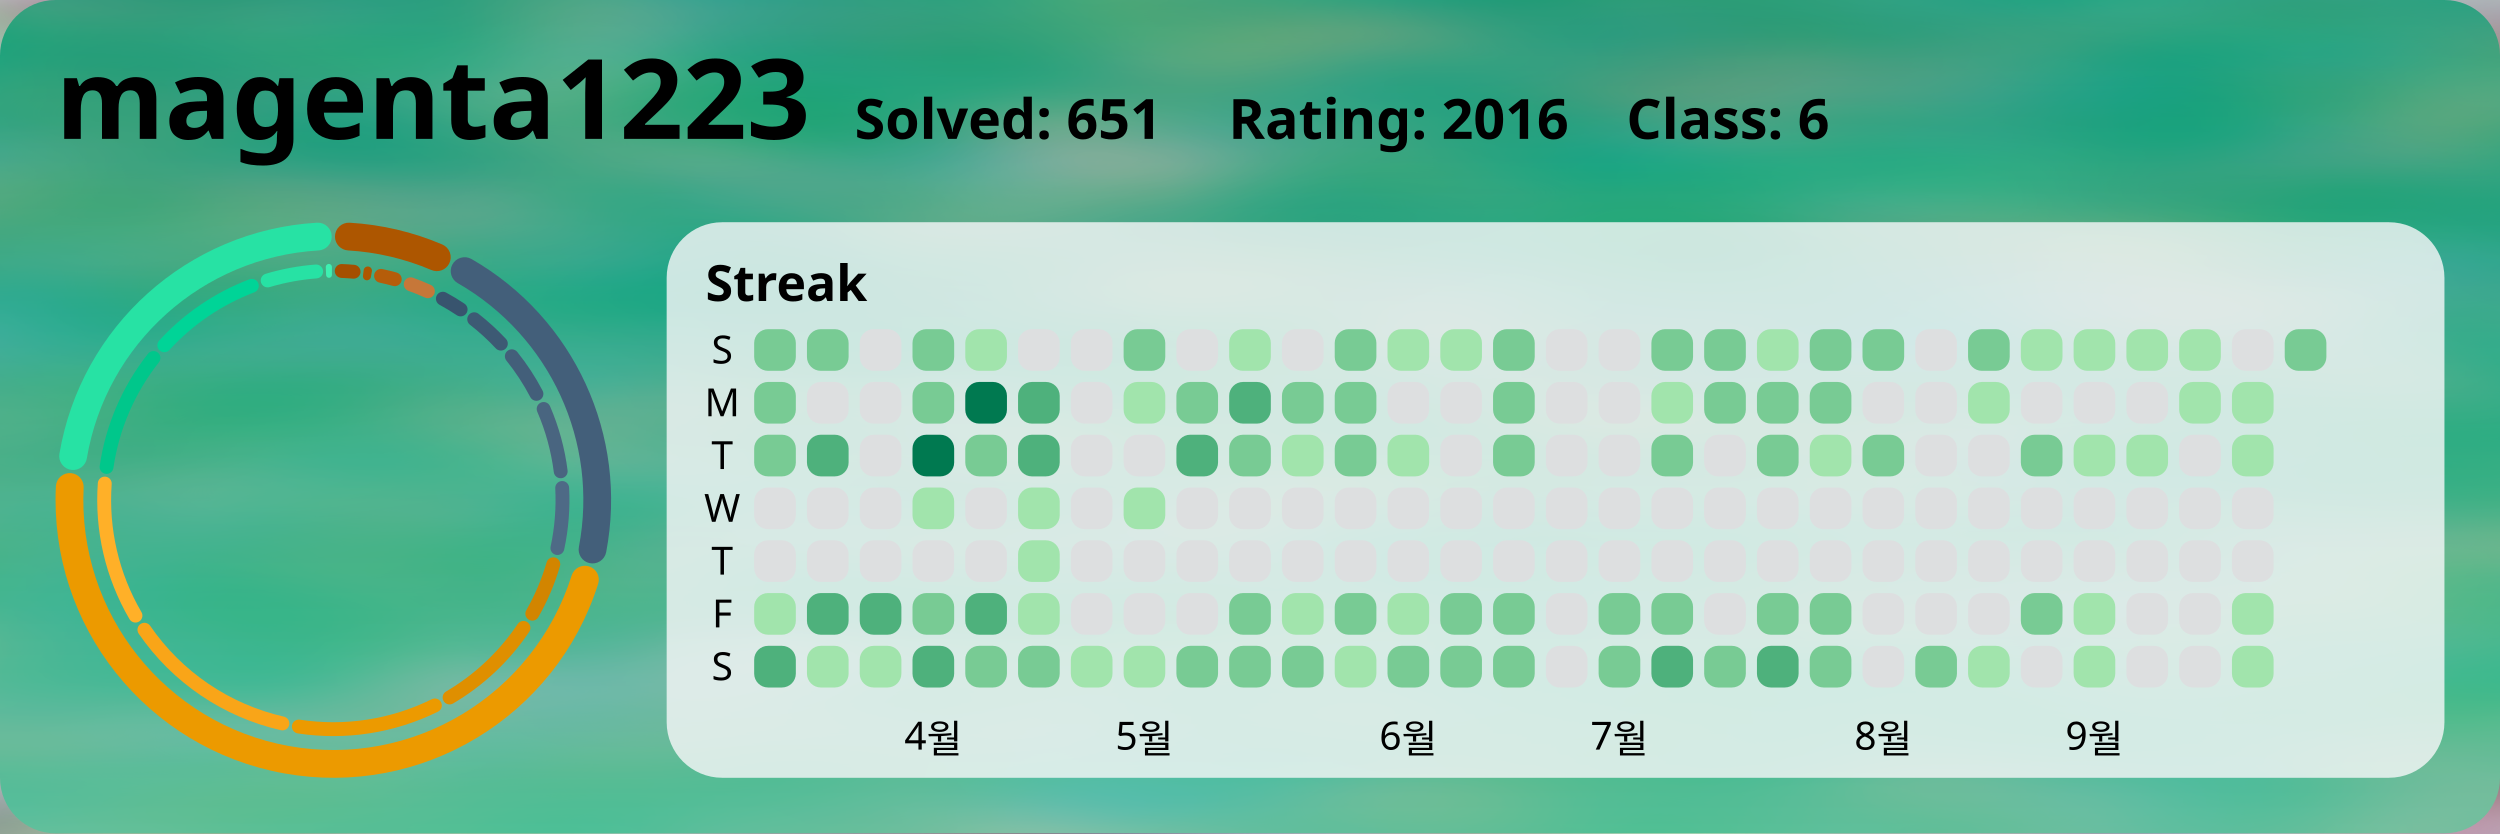
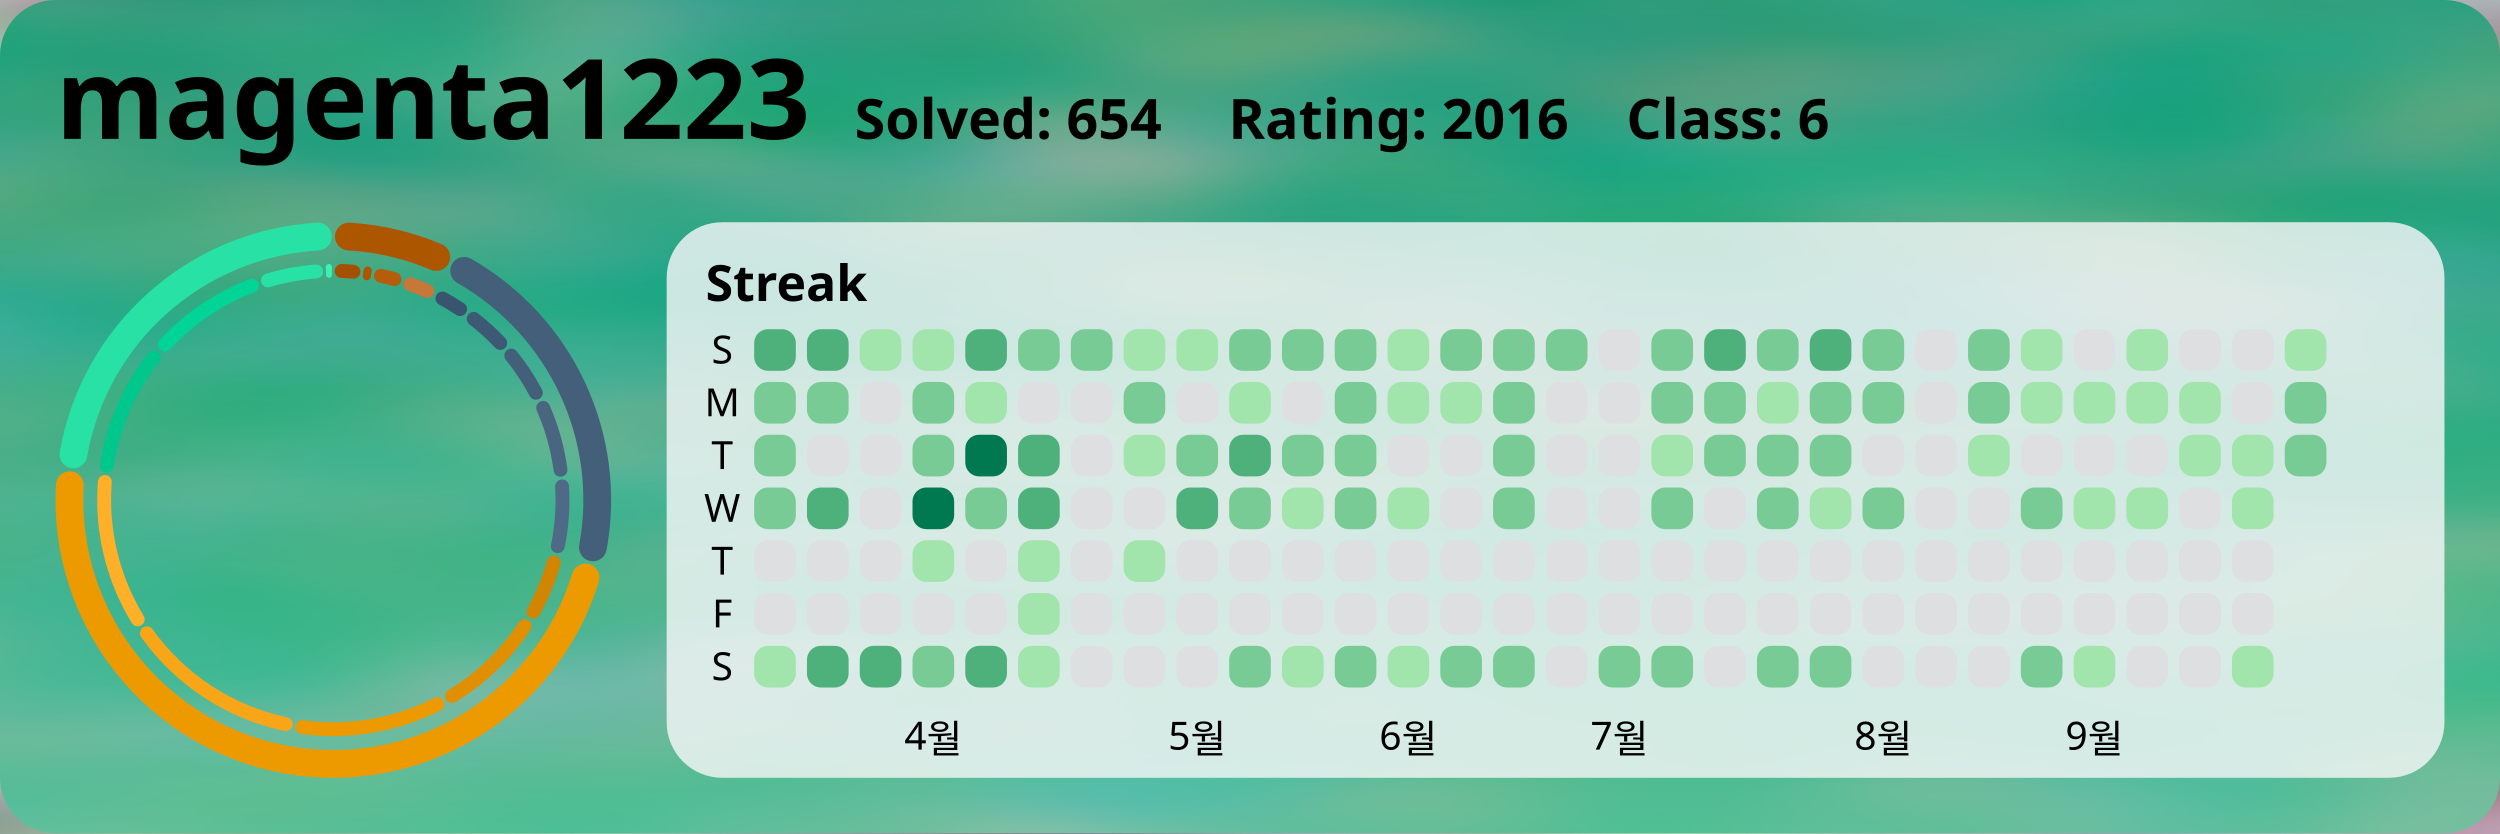
<svg xmlns="http://www.w3.org/2000/svg" id="svg" width="2700" height="900">
  <defs>
    <linearGradient id="ffflux-gradient" gradientTransform="rotate(360, 0.5, 0.5)" x1="50%" y1="0%" x2="50%" y2="100%">
      <stop id="stop1" stop-color="#00C78B" stop-opacity="1" offset="0%" />
      <stop id="stop2" stop-color="#51FDBD" stop-opacity="1" offset="100%" />
    </linearGradient>
    <filter id="ffflux-filter" x="-20%" y="-20%" width="140%" height="140%" filterUnits="objectBoundingBox" primitiveUnits="userSpaceOnUse" color-interpolation-filters="sRGB">
      <feTurbulence type="fractalNoise" baseFrequency="0.002 0.007" numOctaves="2" seed="2" stitchTiles="stitch" x="0%" y="0%" width="100%" height="100%" result="turbulence" />
      <feGaussianBlur stdDeviation="0 0" x="0%" y="0%" width="100%" height="100%" in="turbulence" edgeMode="duplicate" result="blur" />
      <feBlend mode="screen" x="0%" y="0%" width="100%" height="100%" in="SourceGraphic" in2="blur" result="blend" />
      <feComponentTransfer>
        <feFuncR type="linear" slope="0.75" />
        <feFuncG type="linear" slope="0.75" />
        <feFuncB type="linear" slope="0.75" />
      </feComponentTransfer>
    </filter>
  </defs>
  <rect width="2700" height="900" fill="url(#ffflux-gradient)" filter="url(#ffflux-filter)" rx="60" ry="60" />
  <text x="60" y="150" style="font-size: 120px; color: black; font-family: &quot;Noto Sans&quot;, sans-serif; font-weight: bold;">magenta1223</text>
-   <text x="922.984" y="150" style="font-size: 60px; color: black; font-family: &quot;Noto Sans&quot;, sans-serif; font-weight: bold;">Solved: 651</text>
+   <text x="922.984" y="150" style="font-size: 60px; color: black; font-family: &quot;Noto Sans&quot;, sans-serif; font-weight: bold;">Solved: 654</text>
  <text x="1326.672" y="150" style="font-size: 60px; color: black; font-family: &quot;Noto Sans&quot;, sans-serif; font-weight: bold;">Rating: 2016</text>
  <text x="1756.453" y="150" style="font-size: 60px; color: black; font-family: &quot;Noto Sans&quot;, sans-serif; font-weight: bold;">Class: 6</text>
  <g transform="translate(360,540)">
    <path d="M0,-255L0,-240Z" fill="#9D4900" />
-     <path d="M1.528,-247.335A7.5,7.5,0,0,1,9.302,-254.83A255,255,0,0,1,22.564,-254A7.5,7.5,0,0,1,29.342,-245.593L29.342,-245.593A7.5,7.5,0,0,1,21.237,-239.059A240,240,0,0,0,8.754,-239.84A7.5,7.5,0,0,1,1.528,-247.335Z" fill="#A54F00" />
-     <path d="M32.76,-248.283A4.497,4.497,0,1,1,41.652,-246.947L40.592,-240.887A4.349,4.349,0,0,1,31.992,-242.179Z" fill="#AD5600" />
-     <path d="M44.129,-243.372A7.5,7.5,0,0,1,53.078,-249.415A255,255,0,0,1,68.366,-245.665A7.5,7.5,0,0,1,73.502,-236.166L73.502,-236.166A7.5,7.5,0,0,1,64.344,-231.214A240,240,0,0,0,49.956,-234.743A7.5,7.5,0,0,1,44.129,-243.372Z" fill="#B55D0A" />
-     <path d="M76.414,-235.24A7.5,7.5,0,0,1,86.094,-240.027A255,255,0,0,1,105.228,-232.276A7.5,7.5,0,0,1,108.848,-222.102L108.848,-222.102A7.5,7.5,0,0,1,99.038,-218.612A240,240,0,0,0,81.029,-225.908A7.5,7.5,0,0,1,76.414,-235.24Z" fill="#C67739" />
-     <path d="M111.583,-220.74A7.5,7.5,0,0,1,121.882,-223.986A255,255,0,0,1,141.649,-212.039A7.5,7.5,0,0,1,143.563,-201.412L143.563,-201.412A7.5,7.5,0,0,1,133.317,-199.566A240,240,0,0,0,114.713,-210.81A7.5,7.5,0,0,1,111.583,-220.74Z" fill="#38546E" />
-     <path d="M146.041,-199.623A7.5,7.5,0,0,1,156.731,-201.148A255,255,0,0,1,186.421,-173.99A7.5,7.5,0,0,1,185.852,-163.206L185.852,-163.206A7.5,7.5,0,0,1,175.455,-163.755A240,240,0,0,0,147.511,-189.316A7.5,7.5,0,0,1,146.041,-199.623Z" fill="#3D5A74" />
-     <path d="M187.854,-160.898A7.5,7.5,0,0,1,198.609,-159.936A255,255,0,0,1,226.006,-118.094A7.5,7.5,0,0,1,222.588,-107.851L222.588,-107.851A7.5,7.5,0,0,1,212.712,-111.147A240,240,0,0,0,186.926,-150.528A7.5,7.5,0,0,1,187.854,-160.898Z" fill="#435F7A" />
-     <path d="M223.903,-105.093A7.5,7.5,0,0,1,234.015,-101.302A255,255,0,0,1,252.995,-31.916A7.5,7.5,0,0,1,246.22,-23.507L246.22,-23.507A7.5,7.5,0,0,1,238.113,-30.038A240,240,0,0,0,220.249,-95.344A7.5,7.5,0,0,1,223.903,-105.093Z" fill="#496580" />
-     <path d="M246.492,-20.463A7.5,7.5,0,0,1,254.648,-13.386A255,255,0,0,1,249.329,53.477A7.5,7.5,0,0,1,240.157,59.175L240.157,59.175A7.5,7.5,0,0,1,234.663,50.331A240,240,0,0,0,239.669,-12.599A7.5,7.5,0,0,1,246.492,-20.463Z" fill="#4E6A86" />
-     <path d="M239.408,62.138A7.5,7.5,0,0,1,244.767,71.512A255,255,0,0,1,221.397,126.525A7.5,7.5,0,0,1,210.929,129.175L210.929,129.175A7.5,7.5,0,0,1,208.373,119.082A240,240,0,0,0,230.369,67.305A7.5,7.5,0,0,1,239.408,62.138Z" fill="#D28500" />
-     <path d="M209.317,131.771A7.5,7.5,0,0,1,211.583,142.329A255,255,0,0,1,129.355,219.755A7.5,7.5,0,0,1,118.953,216.858L118.953,216.858A7.5,7.5,0,0,1,121.746,206.828A240,240,0,0,0,199.137,133.956A7.5,7.5,0,0,1,209.317,131.771Z" fill="#DF8F00" />
-     <path d="M116.264,218.311A7.5,7.5,0,0,1,112.99,228.601A255,255,0,0,1,-38.395,252.093A7.5,7.5,0,0,1,-44.634,243.279L-44.634,243.279A7.5,7.5,0,0,1,-36.137,237.264A240,240,0,0,0,106.343,215.154A7.5,7.5,0,0,1,116.264,218.311Z" fill="#EC9A00" />
-     <path d="M-47.637,242.709A7.5,7.5,0,0,1,-56.672,248.623A255,255,0,0,1,-210.204,144.358A7.5,7.5,0,0,1,-208.039,133.779L-208.039,133.779A7.5,7.5,0,0,1,-197.839,135.866A240,240,0,0,0,-53.338,233.998A7.5,7.5,0,0,1,-47.637,242.709Z" fill="#F9A518" />
-     <path d="M-209.676,131.198A7.5,7.5,0,0,1,-220.169,128.649A255,255,0,0,1,-254.344,-18.284A7.5,7.5,0,0,1,-246.053,-25.202L-246.053,-25.202A7.5,7.5,0,0,1,-239.382,-17.208A240,240,0,0,0,-207.218,121.081A7.5,7.5,0,0,1,-209.676,131.198Z" fill="#FFB028" />
-     <path d="M-245.723,-28.24A7.5,7.5,0,0,1,-252.334,-36.778A255,255,0,0,1,-200.139,-158.017A7.5,7.5,0,0,1,-189.393,-159.083L-189.393,-159.083A7.5,7.5,0,0,1,-188.366,-148.722A240,240,0,0,0,-237.491,-34.615A7.5,7.5,0,0,1,-245.723,-28.24Z" fill="#00C78B" />
-     <path d="M-187.413,-161.41A7.5,7.5,0,0,1,-188.086,-172.188A255,255,0,0,1,-90.697,-238.326A7.5,7.5,0,0,1,-80.927,-233.726L-80.927,-233.726A7.5,7.5,0,0,1,-85.361,-224.307A240,240,0,0,0,-177.022,-162.059A7.5,7.5,0,0,1,-187.413,-161.41Z" fill="#00D497" />
-     <path d="M-78.033,-234.708A7.5,7.5,0,0,1,-73.08,-244.304A255,255,0,0,1,-19.1,-254.284A7.5,7.5,0,0,1,-11.044,-247.093L-11.044,-247.093A7.5,7.5,0,0,1,-17.977,-239.326A240,240,0,0,0,-68.781,-229.933A7.5,7.5,0,0,1,-78.033,-234.708Z" fill="#27E2A4" />
-     <path d="M-8.156,-251.511A3.315,3.315,0,1,1,-1.528,-251.638L-1.528,-243.106A3.151,3.151,0,0,1,-7.828,-242.985Z" fill="#3EF0B1" />
+     <path d="M1.528,-247.335A7.5,7.5,0,0,1,9.302,-254.83A255,255,0,0,1,22.419,-254.013A7.5,7.5,0,0,1,29.201,-245.61L29.201,-245.61A7.5,7.5,0,0,1,21.1,-239.071A240,240,0,0,0,8.754,-239.84A7.5,7.5,0,0,1,1.528,-247.335Z" fill="#A54F00" />
+     <path d="M32.621,-248.329A4.47,4.47,0,1,1,41.461,-247.007L40.397,-240.893A4.322,4.322,0,0,1,31.85,-242.171Z" fill="#AD5600" />
+     <path d="M43.936,-243.406A7.5,7.5,0,0,1,52.88,-249.457A255,255,0,0,1,68.02,-245.761A7.5,7.5,0,0,1,73.169,-236.27L73.169,-236.27A7.5,7.5,0,0,1,64.018,-231.304A240,240,0,0,0,49.77,-234.783A7.5,7.5,0,0,1,43.936,-243.406Z" fill="#B55D0A" />
+     <path d="M76.083,-235.348A7.5,7.5,0,0,1,85.756,-240.148A255,255,0,0,1,104.738,-232.497A7.5,7.5,0,0,1,108.378,-222.331L108.378,-222.331A7.5,7.5,0,0,1,98.577,-218.821A240,240,0,0,0,80.711,-226.021A7.5,7.5,0,0,1,76.083,-235.348Z" fill="#C67739" />
+     <path d="M111.117,-220.975A7.5,7.5,0,0,1,121.409,-224.243A255,255,0,0,1,141.042,-212.443A7.5,7.5,0,0,1,142.986,-201.822L142.986,-201.822A7.5,7.5,0,0,1,132.745,-199.947A240,240,0,0,0,114.267,-211.052A7.5,7.5,0,0,1,111.117,-220.975Z" fill="#38546E" />
+     <path d="M145.469,-200.04A7.5,7.5,0,0,1,156.155,-201.595A255,255,0,0,1,185.738,-174.718A7.5,7.5,0,0,1,185.211,-163.933L185.211,-163.933A7.5,7.5,0,0,1,174.812,-164.441A240,240,0,0,0,146.969,-189.737A7.5,7.5,0,0,1,145.469,-200.04Z" fill="#3D5A74" />
+     <path d="M187.222,-161.632A7.5,7.5,0,0,1,197.981,-160.712A255,255,0,0,1,225.395,-119.256A7.5,7.5,0,0,1,222.03,-108.995L222.03,-108.995A7.5,7.5,0,0,1,212.137,-112.241A240,240,0,0,0,186.335,-151.259A7.5,7.5,0,0,1,187.222,-161.632Z" fill="#435F7A" />
+     <path d="M223.359,-106.244A7.5,7.5,0,0,1,233.49,-102.506A255,255,0,0,1,252.773,-33.629A7.5,7.5,0,0,1,246.056,-25.175L246.056,-25.175A7.5,7.5,0,0,1,237.904,-31.651A240,240,0,0,0,219.755,-96.476A7.5,7.5,0,0,1,223.359,-106.244Z" fill="#496580" />
+     <path d="M246.348,-22.133A7.5,7.5,0,0,1,254.552,-15.112A255,255,0,0,1,249.766,51.402A7.5,7.5,0,0,1,240.641,57.176L240.641,57.176A7.5,7.5,0,0,1,235.074,48.378A240,240,0,0,0,239.578,-14.223A7.5,7.5,0,0,1,246.348,-22.133Z" fill="#4E6A86" />
+     <path d="M239.916,60.145A7.5,7.5,0,0,1,245.354,69.474A255,255,0,0,1,222.617,124.366A7.5,7.5,0,0,1,212.175,127.118L212.175,127.118A7.5,7.5,0,0,1,209.522,117.05A240,240,0,0,0,230.921,65.387A7.5,7.5,0,0,1,239.916,60.145Z" fill="#D28500" />
+     <path d="M210.588,129.729A7.5,7.5,0,0,1,212.957,140.264A255,255,0,0,1,132.005,218.174A7.5,7.5,0,0,1,121.568,215.403L121.568,215.403A7.5,7.5,0,0,1,124.24,205.34A240,240,0,0,0,200.431,132.014A7.5,7.5,0,0,1,210.588,129.729Z" fill="#DF8F00" />
+     <path d="M118.897,216.888A7.5,7.5,0,0,1,115.748,227.217A255,255,0,0,1,-34.553,252.648A7.5,7.5,0,0,1,-40.925,243.931L-40.925,243.931A7.5,7.5,0,0,1,-32.52,237.787A240,240,0,0,0,108.939,213.851A7.5,7.5,0,0,1,118.897,216.888Z" fill="#EC9A00" />
+     <path d="M-43.936,243.406A7.5,7.5,0,0,1,-52.88,249.457A255,255,0,0,1,-207.429,148.318A7.5,7.5,0,0,1,-205.465,137.7L-205.465,137.7A7.5,7.5,0,0,1,-195.227,139.594A240,240,0,0,0,-49.77,234.783A7.5,7.5,0,0,1,-43.936,243.406Z" fill="#F9A518" />
+     <path d="M-207.15,135.151A7.5,7.5,0,0,1,-217.69,132.801A255,255,0,0,1,-254.216,-19.985A7.5,7.5,0,0,1,-245.879,-26.847L-245.879,-26.847A7.5,7.5,0,0,1,-239.262,-18.809A240,240,0,0,0,-204.884,124.989A7.5,7.5,0,0,1,-207.15,135.151Z" fill="#FFB028" />
+     <path d="M-245.528,-29.883A7.5,7.5,0,0,1,-252.082,-38.465A255,255,0,0,1,-199.511,-158.809A7.5,7.5,0,0,1,-188.762,-159.831L-188.762,-159.831A7.5,7.5,0,0,1,-187.776,-149.467A240,240,0,0,0,-237.254,-36.202A7.5,7.5,0,0,1,-245.528,-29.883Z" fill="#00C78B" />
+     <path d="M-186.773,-162.151A7.5,7.5,0,0,1,-187.403,-172.931A255,255,0,0,1,-90.34,-238.461A7.5,7.5,0,0,1,-80.577,-233.847L-80.577,-233.847A7.5,7.5,0,0,1,-85.026,-224.434A240,240,0,0,0,-176.379,-162.759A7.5,7.5,0,0,1,-186.773,-162.151Z" fill="#00D497" />
+     <path d="M-77.682,-234.825A7.5,7.5,0,0,1,-72.715,-244.413A255,255,0,0,1,-19.055,-254.287A7.5,7.5,0,0,1,-11,-247.095L-11,-247.095A7.5,7.5,0,0,1,-17.934,-239.329A240,240,0,0,0,-68.437,-230.036A7.5,7.5,0,0,1,-77.682,-234.825Z" fill="#27E2A4" />
+     <path d="M-8.112,-251.534A3.293,3.293,0,1,1,-1.528,-251.66L-1.528,-243.085A3.129,3.129,0,0,1,-7.784,-242.965Z" fill="#3EF0B1" />
    <path d="M0,-255L0,-240Z" fill="#51FDBD" />
    <path d="M0,-255L0,-240Z" fill="#009EE5" />
    <path d="M0,-255L0,-240Z" fill="#00A9F0" />
    <path d="M0,-255L0,-240Z" fill="#00B4FC" />
    <path d="M0,-255L0,-240Z" fill="#2BBFFF" />
    <path d="M0,-255L0,-240Z" fill="#41CAFF" />
    <path d="M0,-255L0,-240Z" fill="#E0004C" />
    <path d="M0,-255L0,-240Z" fill="#EA0053" />
    <path d="M0,-255L0,-240Z" fill="#F5005A" />
    <path d="M0,-255L0,-240Z" fill="#FF0062" />
    <path d="M0,-255L0,-240Z" fill="#CE3D38" />
-     <path d="M1.761,-284.507A15,15,0,0,1,17.643,-299.481A300,300,0,0,1,117.657,-275.965A15,15,0,0,1,125.203,-255.483L125.203,-255.483A15,15,0,0,1,105.892,-248.369A270,270,0,0,0,15.879,-269.533A15,15,0,0,1,1.761,-284.507Z" fill="#AD5600" />
-     <path d="M128.356,-253.913A15,15,0,0,1,149.247,-260.241A300,300,0,0,1,294.662,56.34A15,15,0,0,1,276.25,68.065L276.25,68.065A15,15,0,0,1,265.196,50.706A270,270,0,0,0,134.322,-234.217A15,15,0,0,1,128.356,-253.913Z" fill="#435F7A" />
-     <path d="M275.387,71.48A15,15,0,0,1,286.008,90.549A300,300,0,0,1,-299.634,-14.815A15,15,0,0,1,-283.032,-28.986L-283.032,-28.986A15,15,0,0,1,-269.671,-13.333A270,270,0,0,0,257.408,81.494A15,15,0,0,1,275.387,71.48Z" fill="#EC9A00" />
-     <path d="M-282.651,-32.488A15,15,0,0,1,-295.822,-49.895A300,300,0,0,1,-17.643,-299.481A15,15,0,0,1,-1.761,-284.507L-1.761,-284.507A15,15,0,0,1,-15.879,-269.533A270,270,0,0,0,-266.24,-44.905A15,15,0,0,1,-282.651,-32.488Z" fill="#27E2A4" />
+     <path d="M1.761,-284.507A15,15,0,0,1,17.643,-299.481A300,300,0,0,1,117.074,-276.213A15,15,0,0,1,124.663,-255.747L124.663,-255.747A15,15,0,0,1,105.367,-248.592A270,270,0,0,0,15.879,-269.533A15,15,0,0,1,1.761,-284.507Z" fill="#AD5600" />
+     <path d="M127.819,-254.184A15,15,0,0,1,148.697,-260.556A300,300,0,0,1,295.121,53.888A15,15,0,0,1,276.807,65.765L276.807,65.765A15,15,0,0,1,265.608,48.499A270,270,0,0,0,133.827,-234.5A15,15,0,0,1,127.819,-254.184Z" fill="#435F7A" />
+     <path d="M275.972,69.187A15,15,0,0,1,286.752,88.167A300,300,0,0,1,-299.528,-16.819A15,15,0,0,1,-282.832,-30.879L-282.832,-30.879A15,15,0,0,1,-269.575,-15.137A270,270,0,0,0,258.076,79.351A15,15,0,0,1,275.972,69.187Z" fill="#EC9A00" />
+     <path d="M-282.428,-34.378A15,15,0,0,1,-295.481,-51.872A300,300,0,0,1,-17.643,-299.481A15,15,0,0,1,-1.761,-284.507L-1.761,-284.507A15,15,0,0,1,-15.879,-269.533A270,270,0,0,0,-265.933,-46.685A15,15,0,0,1,-282.428,-34.378Z" fill="#27E2A4" />
    <path d="M0,-300L0,-270Z" fill="#00B4FC" />
    <path d="M0,-300L0,-270Z" fill="#F5005A" />
  </g>
  <rect transform="translate(720,240)" width="1920" height="600" rx="60" ry="60" style="fill: rgb(247, 248, 249); opacity: 0.8;" />
  <text transform="translate(720,240)" x="42" y="66" style="dominant-baseline: middle; font-size: 54px; color: black; font-family: &quot;Noto Sans&quot;, sans-serif; font-weight: bold;">Streak</text>
  <g transform="translate(780,378)">
    <text x="0" y="0" style="text-anchor: middle; dominant-baseline: middle; font-size: 42px; color: black; font-family: &quot;Noto Sans&quot;, sans-serif;">S</text>
    <text x="0" y="57" style="text-anchor: middle; dominant-baseline: middle; font-size: 42px; color: black; font-family: &quot;Noto Sans&quot;, sans-serif;">M</text>
    <text x="0" y="114" style="text-anchor: middle; dominant-baseline: middle; font-size: 42px; color: black; font-family: &quot;Noto Sans&quot;, sans-serif;">T</text>
    <text x="0" y="171" style="text-anchor: middle; dominant-baseline: middle; font-size: 42px; color: black; font-family: &quot;Noto Sans&quot;, sans-serif;">W</text>
    <text x="0" y="228" style="text-anchor: middle; dominant-baseline: middle; font-size: 42px; color: black; font-family: &quot;Noto Sans&quot;, sans-serif;">T</text>
    <text x="0" y="285" style="text-anchor: middle; dominant-baseline: middle; font-size: 42px; color: black; font-family: &quot;Noto Sans&quot;, sans-serif;">F</text>
    <text x="0" y="342" style="text-anchor: middle; dominant-baseline: middle; font-size: 42px; color: black; font-family: &quot;Noto Sans&quot;, sans-serif;">S</text>
-     <rect rx="15" ry="15" width="45" height="45" fill="#78CB94" x="34.5" y="-22.5" />
+     <rect rx="15" ry="15" width="45" height="45" fill="#4EB17C" x="34.5" y="-22.5" />
    <rect rx="15" ry="15" width="45" height="45" fill="#78CB94" x="34.5" y="34.5" />
    <rect rx="15" ry="15" width="45" height="45" fill="#78CB94" x="34.5" y="91.5" />
-     <rect rx="15" ry="15" width="45" height="45" fill="#DDDFE0" x="34.5" y="148.5" />
+     <rect rx="15" ry="15" width="45" height="45" fill="#78CB94" x="34.5" y="148.5" />
    <rect rx="15" ry="15" width="45" height="45" fill="#DDDFE0" x="34.5" y="205.5" />
-     <rect rx="15" ry="15" width="45" height="45" fill="#A1E4AC" x="34.5" y="262.5" />
-     <rect rx="15" ry="15" width="45" height="45" fill="#4EB17C" x="34.5" y="319.5" />
-     <rect rx="15" ry="15" width="45" height="45" fill="#78CB94" x="91.5" y="-22.5" />
-     <rect rx="15" ry="15" width="45" height="45" fill="#DDDFE0" x="91.5" y="34.5" />
-     <rect rx="15" ry="15" width="45" height="45" fill="#4EB17C" x="91.5" y="91.5" />
-     <rect rx="15" ry="15" width="45" height="45" fill="#DDDFE0" x="91.5" y="148.5" />
+     <rect rx="15" ry="15" width="45" height="45" fill="#DDDFE0" x="34.5" y="262.5" />
+     <rect rx="15" ry="15" width="45" height="45" fill="#A1E4AC" x="34.5" y="319.5" />
+     <rect rx="15" ry="15" width="45" height="45" fill="#4EB17C" x="91.5" y="-22.5" />
+     <rect rx="15" ry="15" width="45" height="45" fill="#78CB94" x="91.5" y="34.5" />
+     <rect rx="15" ry="15" width="45" height="45" fill="#DDDFE0" x="91.5" y="91.5" />
+     <rect rx="15" ry="15" width="45" height="45" fill="#4EB17C" x="91.5" y="148.5" />
    <rect rx="15" ry="15" width="45" height="45" fill="#DDDFE0" x="91.5" y="205.5" />
-     <rect rx="15" ry="15" width="45" height="45" fill="#4EB17C" x="91.5" y="262.5" />
-     <rect rx="15" ry="15" width="45" height="45" fill="#A1E4AC" x="91.5" y="319.5" />
-     <rect rx="15" ry="15" width="45" height="45" fill="#DDDFE0" x="148.5" y="-22.5" />
+     <rect rx="15" ry="15" width="45" height="45" fill="#DDDFE0" x="91.5" y="262.5" />
+     <rect rx="15" ry="15" width="45" height="45" fill="#4EB17C" x="91.5" y="319.5" />
+     <rect rx="15" ry="15" width="45" height="45" fill="#A1E4AC" x="148.5" y="-22.5" />
    <rect rx="15" ry="15" width="45" height="45" fill="#DDDFE0" x="148.5" y="34.5" />
    <rect rx="15" ry="15" width="45" height="45" fill="#DDDFE0" x="148.5" y="91.5" />
    <rect rx="15" ry="15" width="45" height="45" fill="#DDDFE0" x="148.5" y="148.5" />
    <rect rx="15" ry="15" width="45" height="45" fill="#DDDFE0" x="148.5" y="205.5" />
-     <rect rx="15" ry="15" width="45" height="45" fill="#4EB17C" x="148.5" y="262.5" />
-     <rect rx="15" ry="15" width="45" height="45" fill="#A1E4AC" x="148.5" y="319.5" />
-     <rect rx="15" ry="15" width="45" height="45" fill="#78CB94" x="205.5" y="-22.5" />
+     <rect rx="15" ry="15" width="45" height="45" fill="#DDDFE0" x="148.5" y="262.5" />
+     <rect rx="15" ry="15" width="45" height="45" fill="#4EB17C" x="148.5" y="319.5" />
+     <rect rx="15" ry="15" width="45" height="45" fill="#A1E4AC" x="205.5" y="-22.5" />
    <rect rx="15" ry="15" width="45" height="45" fill="#78CB94" x="205.5" y="34.5" />
-     <rect rx="15" ry="15" width="45" height="45" fill="#007950" x="205.5" y="91.5" />
-     <rect rx="15" ry="15" width="45" height="45" fill="#A1E4AC" x="205.5" y="148.5" />
-     <rect rx="15" ry="15" width="45" height="45" fill="#DDDFE0" x="205.5" y="205.5" />
-     <rect rx="15" ry="15" width="45" height="45" fill="#78CB94" x="205.5" y="262.5" />
-     <rect rx="15" ry="15" width="45" height="45" fill="#4EB17C" x="205.5" y="319.5" />
+     <rect rx="15" ry="15" width="45" height="45" fill="#78CB94" x="205.5" y="91.5" />
+     <rect rx="15" ry="15" width="45" height="45" fill="#007950" x="205.5" y="148.5" />
+     <rect rx="15" ry="15" width="45" height="45" fill="#A1E4AC" x="205.5" y="205.5" />
+     <rect rx="15" ry="15" width="45" height="45" fill="#DDDFE0" x="205.5" y="262.5" />
+     <rect rx="15" ry="15" width="45" height="45" fill="#78CB94" x="205.5" y="319.5" />
    <text x="228" y="399" style="text-anchor: middle; dominant-baseline: hanging; font-size: 42px; color: black; font-family: &quot;Noto Sans&quot;, sans-serif;">4월</text>
-     <rect rx="15" ry="15" width="45" height="45" fill="#A1E4AC" x="262.5" y="-22.5" />
-     <rect rx="15" ry="15" width="45" height="45" fill="#007950" x="262.5" y="34.5" />
-     <rect rx="15" ry="15" width="45" height="45" fill="#78CB94" x="262.5" y="91.5" />
-     <rect rx="15" ry="15" width="45" height="45" fill="#DDDFE0" x="262.5" y="148.5" />
+     <rect rx="15" ry="15" width="45" height="45" fill="#4EB17C" x="262.5" y="-22.5" />
+     <rect rx="15" ry="15" width="45" height="45" fill="#A1E4AC" x="262.5" y="34.5" />
+     <rect rx="15" ry="15" width="45" height="45" fill="#007950" x="262.5" y="91.5" />
+     <rect rx="15" ry="15" width="45" height="45" fill="#78CB94" x="262.5" y="148.5" />
    <rect rx="15" ry="15" width="45" height="45" fill="#DDDFE0" x="262.5" y="205.5" />
-     <rect rx="15" ry="15" width="45" height="45" fill="#4EB17C" x="262.5" y="262.5" />
-     <rect rx="15" ry="15" width="45" height="45" fill="#78CB94" x="262.5" y="319.5" />
-     <rect rx="15" ry="15" width="45" height="45" fill="#DDDFE0" x="319.5" y="-22.5" />
-     <rect rx="15" ry="15" width="45" height="45" fill="#4EB17C" x="319.5" y="34.5" />
+     <rect rx="15" ry="15" width="45" height="45" fill="#DDDFE0" x="262.5" y="262.5" />
+     <rect rx="15" ry="15" width="45" height="45" fill="#4EB17C" x="262.5" y="319.5" />
+     <rect rx="15" ry="15" width="45" height="45" fill="#78CB94" x="319.5" y="-22.5" />
+     <rect rx="15" ry="15" width="45" height="45" fill="#DDDFE0" x="319.5" y="34.5" />
    <rect rx="15" ry="15" width="45" height="45" fill="#4EB17C" x="319.5" y="91.5" />
-     <rect rx="15" ry="15" width="45" height="45" fill="#A1E4AC" x="319.5" y="148.5" />
+     <rect rx="15" ry="15" width="45" height="45" fill="#4EB17C" x="319.5" y="148.5" />
    <rect rx="15" ry="15" width="45" height="45" fill="#A1E4AC" x="319.5" y="205.5" />
    <rect rx="15" ry="15" width="45" height="45" fill="#A1E4AC" x="319.5" y="262.5" />
-     <rect rx="15" ry="15" width="45" height="45" fill="#78CB94" x="319.5" y="319.5" />
-     <rect rx="15" ry="15" width="45" height="45" fill="#DDDFE0" x="376.5" y="-22.5" />
+     <rect rx="15" ry="15" width="45" height="45" fill="#A1E4AC" x="319.5" y="319.5" />
+     <rect rx="15" ry="15" width="45" height="45" fill="#78CB94" x="376.5" y="-22.5" />
    <rect rx="15" ry="15" width="45" height="45" fill="#DDDFE0" x="376.5" y="34.5" />
    <rect rx="15" ry="15" width="45" height="45" fill="#DDDFE0" x="376.5" y="91.5" />
    <rect rx="15" ry="15" width="45" height="45" fill="#DDDFE0" x="376.5" y="148.5" />
    <rect rx="15" ry="15" width="45" height="45" fill="#DDDFE0" x="376.5" y="205.5" />
    <rect rx="15" ry="15" width="45" height="45" fill="#DDDFE0" x="376.5" y="262.5" />
-     <rect rx="15" ry="15" width="45" height="45" fill="#A1E4AC" x="376.5" y="319.5" />
-     <rect rx="15" ry="15" width="45" height="45" fill="#78CB94" x="433.5" y="-22.5" />
-     <rect rx="15" ry="15" width="45" height="45" fill="#A1E4AC" x="433.5" y="34.5" />
-     <rect rx="15" ry="15" width="45" height="45" fill="#DDDFE0" x="433.5" y="91.5" />
-     <rect rx="15" ry="15" width="45" height="45" fill="#A1E4AC" x="433.5" y="148.5" />
-     <rect rx="15" ry="15" width="45" height="45" fill="#DDDFE0" x="433.5" y="205.5" />
+     <rect rx="15" ry="15" width="45" height="45" fill="#DDDFE0" x="376.5" y="319.5" />
+     <rect rx="15" ry="15" width="45" height="45" fill="#A1E4AC" x="433.5" y="-22.5" />
+     <rect rx="15" ry="15" width="45" height="45" fill="#78CB94" x="433.5" y="34.5" />
+     <rect rx="15" ry="15" width="45" height="45" fill="#A1E4AC" x="433.5" y="91.5" />
+     <rect rx="15" ry="15" width="45" height="45" fill="#DDDFE0" x="433.5" y="148.5" />
+     <rect rx="15" ry="15" width="45" height="45" fill="#A1E4AC" x="433.5" y="205.5" />
    <rect rx="15" ry="15" width="45" height="45" fill="#DDDFE0" x="433.5" y="262.5" />
-     <rect rx="15" ry="15" width="45" height="45" fill="#A1E4AC" x="433.5" y="319.5" />
-     <text x="456" y="399" style="text-anchor: middle; dominant-baseline: hanging; font-size: 42px; color: black; font-family: &quot;Noto Sans&quot;, sans-serif;">5월</text>
-     <rect rx="15" ry="15" width="45" height="45" fill="#DDDFE0" x="490.5" y="-22.5" />
-     <rect rx="15" ry="15" width="45" height="45" fill="#78CB94" x="490.5" y="34.5" />
-     <rect rx="15" ry="15" width="45" height="45" fill="#4EB17C" x="490.5" y="91.5" />
-     <rect rx="15" ry="15" width="45" height="45" fill="#DDDFE0" x="490.5" y="148.5" />
+     <rect rx="15" ry="15" width="45" height="45" fill="#DDDFE0" x="433.5" y="319.5" />
+     <rect rx="15" ry="15" width="45" height="45" fill="#A1E4AC" x="490.5" y="-22.5" />
+     <rect rx="15" ry="15" width="45" height="45" fill="#DDDFE0" x="490.5" y="34.5" />
+     <rect rx="15" ry="15" width="45" height="45" fill="#78CB94" x="490.5" y="91.5" />
+     <rect rx="15" ry="15" width="45" height="45" fill="#4EB17C" x="490.5" y="148.5" />
    <rect rx="15" ry="15" width="45" height="45" fill="#DDDFE0" x="490.5" y="205.5" />
    <rect rx="15" ry="15" width="45" height="45" fill="#DDDFE0" x="490.5" y="262.5" />
-     <rect rx="15" ry="15" width="45" height="45" fill="#78CB94" x="490.5" y="319.5" />
-     <rect rx="15" ry="15" width="45" height="45" fill="#A1E4AC" x="547.5" y="-22.5" />
-     <rect rx="15" ry="15" width="45" height="45" fill="#4EB17C" x="547.5" y="34.5" />
-     <rect rx="15" ry="15" width="45" height="45" fill="#78CB94" x="547.5" y="91.5" />
-     <rect rx="15" ry="15" width="45" height="45" fill="#DDDFE0" x="547.5" y="148.5" />
+     <rect rx="15" ry="15" width="45" height="45" fill="#DDDFE0" x="490.5" y="319.5" />
+     <text x="513" y="399" style="text-anchor: middle; dominant-baseline: hanging; font-size: 42px; color: black; font-family: &quot;Noto Sans&quot;, sans-serif;">5월</text>
+     <rect rx="15" ry="15" width="45" height="45" fill="#78CB94" x="547.5" y="-22.5" />
+     <rect rx="15" ry="15" width="45" height="45" fill="#A1E4AC" x="547.5" y="34.5" />
+     <rect rx="15" ry="15" width="45" height="45" fill="#4EB17C" x="547.5" y="91.5" />
+     <rect rx="15" ry="15" width="45" height="45" fill="#78CB94" x="547.5" y="148.5" />
    <rect rx="15" ry="15" width="45" height="45" fill="#DDDFE0" x="547.5" y="205.5" />
-     <rect rx="15" ry="15" width="45" height="45" fill="#78CB94" x="547.5" y="262.5" />
+     <rect rx="15" ry="15" width="45" height="45" fill="#DDDFE0" x="547.5" y="262.5" />
    <rect rx="15" ry="15" width="45" height="45" fill="#78CB94" x="547.5" y="319.5" />
-     <rect rx="15" ry="15" width="45" height="45" fill="#DDDFE0" x="604.5" y="-22.5" />
-     <rect rx="15" ry="15" width="45" height="45" fill="#78CB94" x="604.5" y="34.5" />
-     <rect rx="15" ry="15" width="45" height="45" fill="#A1E4AC" x="604.5" y="91.5" />
-     <rect rx="15" ry="15" width="45" height="45" fill="#DDDFE0" x="604.5" y="148.5" />
+     <rect rx="15" ry="15" width="45" height="45" fill="#78CB94" x="604.5" y="-22.5" />
+     <rect rx="15" ry="15" width="45" height="45" fill="#DDDFE0" x="604.5" y="34.5" />
+     <rect rx="15" ry="15" width="45" height="45" fill="#78CB94" x="604.5" y="91.5" />
+     <rect rx="15" ry="15" width="45" height="45" fill="#A1E4AC" x="604.5" y="148.5" />
    <rect rx="15" ry="15" width="45" height="45" fill="#DDDFE0" x="604.5" y="205.5" />
-     <rect rx="15" ry="15" width="45" height="45" fill="#A1E4AC" x="604.5" y="262.5" />
-     <rect rx="15" ry="15" width="45" height="45" fill="#78CB94" x="604.5" y="319.5" />
+     <rect rx="15" ry="15" width="45" height="45" fill="#DDDFE0" x="604.5" y="262.5" />
+     <rect rx="15" ry="15" width="45" height="45" fill="#A1E4AC" x="604.5" y="319.5" />
    <rect rx="15" ry="15" width="45" height="45" fill="#78CB94" x="661.5" y="-22.5" />
    <rect rx="15" ry="15" width="45" height="45" fill="#78CB94" x="661.5" y="34.5" />
    <rect rx="15" ry="15" width="45" height="45" fill="#78CB94" x="661.5" y="91.5" />
-     <rect rx="15" ry="15" width="45" height="45" fill="#DDDFE0" x="661.5" y="148.5" />
+     <rect rx="15" ry="15" width="45" height="45" fill="#78CB94" x="661.5" y="148.5" />
    <rect rx="15" ry="15" width="45" height="45" fill="#DDDFE0" x="661.5" y="205.5" />
-     <rect rx="15" ry="15" width="45" height="45" fill="#78CB94" x="661.5" y="262.5" />
-     <rect rx="15" ry="15" width="45" height="45" fill="#A1E4AC" x="661.5" y="319.5" />
+     <rect rx="15" ry="15" width="45" height="45" fill="#DDDFE0" x="661.5" y="262.5" />
+     <rect rx="15" ry="15" width="45" height="45" fill="#78CB94" x="661.5" y="319.5" />
    <rect rx="15" ry="15" width="45" height="45" fill="#A1E4AC" x="718.5" y="-22.5" />
-     <rect rx="15" ry="15" width="45" height="45" fill="#DDDFE0" x="718.5" y="34.5" />
-     <rect rx="15" ry="15" width="45" height="45" fill="#A1E4AC" x="718.5" y="91.5" />
-     <rect rx="15" ry="15" width="45" height="45" fill="#DDDFE0" x="718.5" y="148.5" />
+     <rect rx="15" ry="15" width="45" height="45" fill="#A1E4AC" x="718.5" y="34.5" />
+     <rect rx="15" ry="15" width="45" height="45" fill="#DDDFE0" x="718.5" y="91.5" />
+     <rect rx="15" ry="15" width="45" height="45" fill="#A1E4AC" x="718.5" y="148.5" />
    <rect rx="15" ry="15" width="45" height="45" fill="#DDDFE0" x="718.5" y="205.5" />
-     <rect rx="15" ry="15" width="45" height="45" fill="#A1E4AC" x="718.5" y="262.5" />
-     <rect rx="15" ry="15" width="45" height="45" fill="#78CB94" x="718.5" y="319.5" />
+     <rect rx="15" ry="15" width="45" height="45" fill="#DDDFE0" x="718.5" y="262.5" />
+     <rect rx="15" ry="15" width="45" height="45" fill="#A1E4AC" x="718.5" y="319.5" />
    <text x="741" y="399" style="text-anchor: middle; dominant-baseline: hanging; font-size: 42px; color: black; font-family: &quot;Noto Sans&quot;, sans-serif;">6월</text>
-     <rect rx="15" ry="15" width="45" height="45" fill="#A1E4AC" x="775.5" y="-22.5" />
-     <rect rx="15" ry="15" width="45" height="45" fill="#DDDFE0" x="775.5" y="34.5" />
+     <rect rx="15" ry="15" width="45" height="45" fill="#78CB94" x="775.5" y="-22.5" />
+     <rect rx="15" ry="15" width="45" height="45" fill="#A1E4AC" x="775.5" y="34.5" />
    <rect rx="15" ry="15" width="45" height="45" fill="#DDDFE0" x="775.5" y="91.5" />
    <rect rx="15" ry="15" width="45" height="45" fill="#DDDFE0" x="775.5" y="148.5" />
    <rect rx="15" ry="15" width="45" height="45" fill="#DDDFE0" x="775.5" y="205.5" />
-     <rect rx="15" ry="15" width="45" height="45" fill="#78CB94" x="775.5" y="262.5" />
+     <rect rx="15" ry="15" width="45" height="45" fill="#DDDFE0" x="775.5" y="262.5" />
    <rect rx="15" ry="15" width="45" height="45" fill="#78CB94" x="775.5" y="319.5" />
    <rect rx="15" ry="15" width="45" height="45" fill="#78CB94" x="832.5" y="-22.5" />
    <rect rx="15" ry="15" width="45" height="45" fill="#78CB94" x="832.5" y="34.5" />
    <rect rx="15" ry="15" width="45" height="45" fill="#78CB94" x="832.5" y="91.5" />
-     <rect rx="15" ry="15" width="45" height="45" fill="#DDDFE0" x="832.5" y="148.5" />
+     <rect rx="15" ry="15" width="45" height="45" fill="#78CB94" x="832.5" y="148.5" />
    <rect rx="15" ry="15" width="45" height="45" fill="#DDDFE0" x="832.5" y="205.5" />
-     <rect rx="15" ry="15" width="45" height="45" fill="#78CB94" x="832.5" y="262.5" />
+     <rect rx="15" ry="15" width="45" height="45" fill="#DDDFE0" x="832.5" y="262.5" />
    <rect rx="15" ry="15" width="45" height="45" fill="#78CB94" x="832.5" y="319.5" />
-     <rect rx="15" ry="15" width="45" height="45" fill="#DDDFE0" x="889.5" y="-22.5" />
+     <rect rx="15" ry="15" width="45" height="45" fill="#78CB94" x="889.5" y="-22.5" />
    <rect rx="15" ry="15" width="45" height="45" fill="#DDDFE0" x="889.5" y="34.5" />
    <rect rx="15" ry="15" width="45" height="45" fill="#DDDFE0" x="889.5" y="91.5" />
    <rect rx="15" ry="15" width="45" height="45" fill="#DDDFE0" x="889.5" y="148.5" />
    <rect rx="15" ry="15" width="45" height="45" fill="#DDDFE0" x="889.5" y="205.5" />
    <rect rx="15" ry="15" width="45" height="45" fill="#DDDFE0" x="889.5" y="262.5" />
    <rect rx="15" ry="15" width="45" height="45" fill="#DDDFE0" x="889.5" y="319.5" />
    <rect rx="15" ry="15" width="45" height="45" fill="#DDDFE0" x="946.5" y="-22.5" />
    <rect rx="15" ry="15" width="45" height="45" fill="#DDDFE0" x="946.5" y="34.5" />
    <rect rx="15" ry="15" width="45" height="45" fill="#DDDFE0" x="946.5" y="91.5" />
    <rect rx="15" ry="15" width="45" height="45" fill="#DDDFE0" x="946.5" y="148.5" />
    <rect rx="15" ry="15" width="45" height="45" fill="#DDDFE0" x="946.5" y="205.5" />
-     <rect rx="15" ry="15" width="45" height="45" fill="#78CB94" x="946.5" y="262.5" />
+     <rect rx="15" ry="15" width="45" height="45" fill="#DDDFE0" x="946.5" y="262.5" />
    <rect rx="15" ry="15" width="45" height="45" fill="#78CB94" x="946.5" y="319.5" />
    <text x="969" y="399" style="text-anchor: middle; dominant-baseline: hanging; font-size: 42px; color: black; font-family: &quot;Noto Sans&quot;, sans-serif;">7월</text>
    <rect rx="15" ry="15" width="45" height="45" fill="#78CB94" x="1003.5" y="-22.5" />
-     <rect rx="15" ry="15" width="45" height="45" fill="#A1E4AC" x="1003.5" y="34.5" />
-     <rect rx="15" ry="15" width="45" height="45" fill="#78CB94" x="1003.5" y="91.5" />
-     <rect rx="15" ry="15" width="45" height="45" fill="#DDDFE0" x="1003.5" y="148.5" />
+     <rect rx="15" ry="15" width="45" height="45" fill="#78CB94" x="1003.5" y="34.5" />
+     <rect rx="15" ry="15" width="45" height="45" fill="#A1E4AC" x="1003.5" y="91.5" />
+     <rect rx="15" ry="15" width="45" height="45" fill="#78CB94" x="1003.5" y="148.5" />
    <rect rx="15" ry="15" width="45" height="45" fill="#DDDFE0" x="1003.5" y="205.5" />
-     <rect rx="15" ry="15" width="45" height="45" fill="#78CB94" x="1003.5" y="262.5" />
-     <rect rx="15" ry="15" width="45" height="45" fill="#4EB17C" x="1003.5" y="319.5" />
-     <rect rx="15" ry="15" width="45" height="45" fill="#78CB94" x="1060.5" y="-22.5" />
+     <rect rx="15" ry="15" width="45" height="45" fill="#DDDFE0" x="1003.5" y="262.5" />
+     <rect rx="15" ry="15" width="45" height="45" fill="#78CB94" x="1003.5" y="319.5" />
+     <rect rx="15" ry="15" width="45" height="45" fill="#4EB17C" x="1060.5" y="-22.5" />
    <rect rx="15" ry="15" width="45" height="45" fill="#78CB94" x="1060.5" y="34.5" />
-     <rect rx="15" ry="15" width="45" height="45" fill="#DDDFE0" x="1060.5" y="91.5" />
+     <rect rx="15" ry="15" width="45" height="45" fill="#78CB94" x="1060.5" y="91.5" />
    <rect rx="15" ry="15" width="45" height="45" fill="#DDDFE0" x="1060.5" y="148.5" />
    <rect rx="15" ry="15" width="45" height="45" fill="#DDDFE0" x="1060.5" y="205.5" />
    <rect rx="15" ry="15" width="45" height="45" fill="#DDDFE0" x="1060.5" y="262.5" />
-     <rect rx="15" ry="15" width="45" height="45" fill="#78CB94" x="1060.5" y="319.5" />
-     <rect rx="15" ry="15" width="45" height="45" fill="#A1E4AC" x="1117.5" y="-22.5" />
-     <rect rx="15" ry="15" width="45" height="45" fill="#78CB94" x="1117.5" y="34.5" />
+     <rect rx="15" ry="15" width="45" height="45" fill="#DDDFE0" x="1060.5" y="319.5" />
+     <rect rx="15" ry="15" width="45" height="45" fill="#78CB94" x="1117.5" y="-22.5" />
+     <rect rx="15" ry="15" width="45" height="45" fill="#A1E4AC" x="1117.5" y="34.5" />
    <rect rx="15" ry="15" width="45" height="45" fill="#78CB94" x="1117.5" y="91.5" />
-     <rect rx="15" ry="15" width="45" height="45" fill="#DDDFE0" x="1117.5" y="148.5" />
+     <rect rx="15" ry="15" width="45" height="45" fill="#78CB94" x="1117.5" y="148.5" />
    <rect rx="15" ry="15" width="45" height="45" fill="#DDDFE0" x="1117.5" y="205.5" />
-     <rect rx="15" ry="15" width="45" height="45" fill="#78CB94" x="1117.5" y="262.5" />
-     <rect rx="15" ry="15" width="45" height="45" fill="#4EB17C" x="1117.5" y="319.5" />
-     <rect rx="15" ry="15" width="45" height="45" fill="#78CB94" x="1174.5" y="-22.5" />
+     <rect rx="15" ry="15" width="45" height="45" fill="#DDDFE0" x="1117.5" y="262.5" />
+     <rect rx="15" ry="15" width="45" height="45" fill="#78CB94" x="1117.5" y="319.5" />
+     <rect rx="15" ry="15" width="45" height="45" fill="#4EB17C" x="1174.5" y="-22.5" />
    <rect rx="15" ry="15" width="45" height="45" fill="#78CB94" x="1174.5" y="34.5" />
-     <rect rx="15" ry="15" width="45" height="45" fill="#A1E4AC" x="1174.5" y="91.5" />
-     <rect rx="15" ry="15" width="45" height="45" fill="#DDDFE0" x="1174.5" y="148.5" />
+     <rect rx="15" ry="15" width="45" height="45" fill="#78CB94" x="1174.5" y="91.5" />
+     <rect rx="15" ry="15" width="45" height="45" fill="#A1E4AC" x="1174.5" y="148.5" />
    <rect rx="15" ry="15" width="45" height="45" fill="#DDDFE0" x="1174.5" y="205.5" />
-     <rect rx="15" ry="15" width="45" height="45" fill="#78CB94" x="1174.5" y="262.5" />
+     <rect rx="15" ry="15" width="45" height="45" fill="#DDDFE0" x="1174.5" y="262.5" />
    <rect rx="15" ry="15" width="45" height="45" fill="#78CB94" x="1174.5" y="319.5" />
    <rect rx="15" ry="15" width="45" height="45" fill="#78CB94" x="1231.5" y="-22.5" />
-     <rect rx="15" ry="15" width="45" height="45" fill="#DDDFE0" x="1231.5" y="34.5" />
-     <rect rx="15" ry="15" width="45" height="45" fill="#78CB94" x="1231.5" y="91.5" />
-     <rect rx="15" ry="15" width="45" height="45" fill="#DDDFE0" x="1231.5" y="148.5" />
+     <rect rx="15" ry="15" width="45" height="45" fill="#78CB94" x="1231.5" y="34.5" />
+     <rect rx="15" ry="15" width="45" height="45" fill="#DDDFE0" x="1231.5" y="91.5" />
+     <rect rx="15" ry="15" width="45" height="45" fill="#78CB94" x="1231.5" y="148.5" />
    <rect rx="15" ry="15" width="45" height="45" fill="#DDDFE0" x="1231.5" y="205.5" />
    <rect rx="15" ry="15" width="45" height="45" fill="#DDDFE0" x="1231.5" y="262.5" />
    <rect rx="15" ry="15" width="45" height="45" fill="#DDDFE0" x="1231.5" y="319.5" />
    <text x="1254" y="399" style="text-anchor: middle; dominant-baseline: hanging; font-size: 42px; color: black; font-family: &quot;Noto Sans&quot;, sans-serif;">8월</text>
    <rect rx="15" ry="15" width="45" height="45" fill="#DDDFE0" x="1288.5" y="-22.5" />
    <rect rx="15" ry="15" width="45" height="45" fill="#DDDFE0" x="1288.5" y="34.5" />
    <rect rx="15" ry="15" width="45" height="45" fill="#DDDFE0" x="1288.5" y="91.5" />
    <rect rx="15" ry="15" width="45" height="45" fill="#DDDFE0" x="1288.5" y="148.5" />
    <rect rx="15" ry="15" width="45" height="45" fill="#DDDFE0" x="1288.5" y="205.5" />
    <rect rx="15" ry="15" width="45" height="45" fill="#DDDFE0" x="1288.5" y="262.5" />
-     <rect rx="15" ry="15" width="45" height="45" fill="#78CB94" x="1288.5" y="319.5" />
+     <rect rx="15" ry="15" width="45" height="45" fill="#DDDFE0" x="1288.5" y="319.5" />
    <rect rx="15" ry="15" width="45" height="45" fill="#78CB94" x="1345.5" y="-22.5" />
-     <rect rx="15" ry="15" width="45" height="45" fill="#A1E4AC" x="1345.5" y="34.5" />
-     <rect rx="15" ry="15" width="45" height="45" fill="#DDDFE0" x="1345.5" y="91.5" />
+     <rect rx="15" ry="15" width="45" height="45" fill="#78CB94" x="1345.5" y="34.5" />
+     <rect rx="15" ry="15" width="45" height="45" fill="#A1E4AC" x="1345.5" y="91.5" />
    <rect rx="15" ry="15" width="45" height="45" fill="#DDDFE0" x="1345.5" y="148.5" />
    <rect rx="15" ry="15" width="45" height="45" fill="#DDDFE0" x="1345.5" y="205.5" />
    <rect rx="15" ry="15" width="45" height="45" fill="#DDDFE0" x="1345.5" y="262.5" />
-     <rect rx="15" ry="15" width="45" height="45" fill="#A1E4AC" x="1345.5" y="319.5" />
+     <rect rx="15" ry="15" width="45" height="45" fill="#DDDFE0" x="1345.5" y="319.5" />
    <rect rx="15" ry="15" width="45" height="45" fill="#A1E4AC" x="1402.5" y="-22.5" />
-     <rect rx="15" ry="15" width="45" height="45" fill="#DDDFE0" x="1402.5" y="34.5" />
-     <rect rx="15" ry="15" width="45" height="45" fill="#78CB94" x="1402.5" y="91.5" />
-     <rect rx="15" ry="15" width="45" height="45" fill="#DDDFE0" x="1402.5" y="148.5" />
+     <rect rx="15" ry="15" width="45" height="45" fill="#A1E4AC" x="1402.5" y="34.5" />
+     <rect rx="15" ry="15" width="45" height="45" fill="#DDDFE0" x="1402.5" y="91.5" />
+     <rect rx="15" ry="15" width="45" height="45" fill="#78CB94" x="1402.5" y="148.5" />
    <rect rx="15" ry="15" width="45" height="45" fill="#DDDFE0" x="1402.5" y="205.5" />
-     <rect rx="15" ry="15" width="45" height="45" fill="#78CB94" x="1402.5" y="262.5" />
-     <rect rx="15" ry="15" width="45" height="45" fill="#DDDFE0" x="1402.5" y="319.5" />
-     <rect rx="15" ry="15" width="45" height="45" fill="#A1E4AC" x="1459.5" y="-22.5" />
-     <rect rx="15" ry="15" width="45" height="45" fill="#DDDFE0" x="1459.5" y="34.5" />
-     <rect rx="15" ry="15" width="45" height="45" fill="#A1E4AC" x="1459.5" y="91.5" />
-     <rect rx="15" ry="15" width="45" height="45" fill="#DDDFE0" x="1459.5" y="148.5" />
+     <rect rx="15" ry="15" width="45" height="45" fill="#DDDFE0" x="1402.5" y="262.5" />
+     <rect rx="15" ry="15" width="45" height="45" fill="#78CB94" x="1402.5" y="319.5" />
+     <rect rx="15" ry="15" width="45" height="45" fill="#DDDFE0" x="1459.5" y="-22.5" />
+     <rect rx="15" ry="15" width="45" height="45" fill="#A1E4AC" x="1459.5" y="34.5" />
+     <rect rx="15" ry="15" width="45" height="45" fill="#DDDFE0" x="1459.5" y="91.5" />
+     <rect rx="15" ry="15" width="45" height="45" fill="#A1E4AC" x="1459.5" y="148.5" />
    <rect rx="15" ry="15" width="45" height="45" fill="#DDDFE0" x="1459.5" y="205.5" />
-     <rect rx="15" ry="15" width="45" height="45" fill="#A1E4AC" x="1459.5" y="262.5" />
+     <rect rx="15" ry="15" width="45" height="45" fill="#DDDFE0" x="1459.5" y="262.5" />
    <rect rx="15" ry="15" width="45" height="45" fill="#A1E4AC" x="1459.5" y="319.5" />
    <text x="1482" y="399" style="text-anchor: middle; dominant-baseline: hanging; font-size: 42px; color: black; font-family: &quot;Noto Sans&quot;, sans-serif;">9월</text>
    <rect rx="15" ry="15" width="45" height="45" fill="#A1E4AC" x="1516.5" y="-22.5" />
-     <rect rx="15" ry="15" width="45" height="45" fill="#DDDFE0" x="1516.5" y="34.5" />
-     <rect rx="15" ry="15" width="45" height="45" fill="#A1E4AC" x="1516.5" y="91.5" />
-     <rect rx="15" ry="15" width="45" height="45" fill="#DDDFE0" x="1516.5" y="148.5" />
+     <rect rx="15" ry="15" width="45" height="45" fill="#A1E4AC" x="1516.5" y="34.5" />
+     <rect rx="15" ry="15" width="45" height="45" fill="#DDDFE0" x="1516.5" y="91.5" />
+     <rect rx="15" ry="15" width="45" height="45" fill="#A1E4AC" x="1516.5" y="148.5" />
    <rect rx="15" ry="15" width="45" height="45" fill="#DDDFE0" x="1516.5" y="205.5" />
    <rect rx="15" ry="15" width="45" height="45" fill="#DDDFE0" x="1516.5" y="262.5" />
    <rect rx="15" ry="15" width="45" height="45" fill="#DDDFE0" x="1516.5" y="319.5" />
-     <rect rx="15" ry="15" width="45" height="45" fill="#A1E4AC" x="1573.5" y="-22.5" />
+     <rect rx="15" ry="15" width="45" height="45" fill="#DDDFE0" x="1573.5" y="-22.5" />
    <rect rx="15" ry="15" width="45" height="45" fill="#A1E4AC" x="1573.5" y="34.5" />
-     <rect rx="15" ry="15" width="45" height="45" fill="#DDDFE0" x="1573.5" y="91.5" />
+     <rect rx="15" ry="15" width="45" height="45" fill="#A1E4AC" x="1573.5" y="91.5" />
    <rect rx="15" ry="15" width="45" height="45" fill="#DDDFE0" x="1573.5" y="148.5" />
    <rect rx="15" ry="15" width="45" height="45" fill="#DDDFE0" x="1573.5" y="205.5" />
    <rect rx="15" ry="15" width="45" height="45" fill="#DDDFE0" x="1573.5" y="262.5" />
    <rect rx="15" ry="15" width="45" height="45" fill="#DDDFE0" x="1573.5" y="319.5" />
    <rect rx="15" ry="15" width="45" height="45" fill="#DDDFE0" x="1630.5" y="-22.5" />
-     <rect rx="15" ry="15" width="45" height="45" fill="#A1E4AC" x="1630.5" y="34.5" />
+     <rect rx="15" ry="15" width="45" height="45" fill="#DDDFE0" x="1630.5" y="34.5" />
    <rect rx="15" ry="15" width="45" height="45" fill="#A1E4AC" x="1630.5" y="91.5" />
-     <rect rx="15" ry="15" width="45" height="45" fill="#DDDFE0" x="1630.5" y="148.5" />
+     <rect rx="15" ry="15" width="45" height="45" fill="#A1E4AC" x="1630.5" y="148.5" />
    <rect rx="15" ry="15" width="45" height="45" fill="#DDDFE0" x="1630.5" y="205.5" />
-     <rect rx="15" ry="15" width="45" height="45" fill="#A1E4AC" x="1630.5" y="262.5" />
+     <rect rx="15" ry="15" width="45" height="45" fill="#DDDFE0" x="1630.5" y="262.5" />
    <rect rx="15" ry="15" width="45" height="45" fill="#A1E4AC" x="1630.5" y="319.5" />
-     <rect rx="15" ry="15" width="45" height="45" fill="#78CB94" x="1687.5" y="-22.5" />
+     <rect rx="15" ry="15" width="45" height="45" fill="#A1E4AC" x="1687.5" y="-22.5" />
+     <rect rx="15" ry="15" width="45" height="45" fill="#78CB94" x="1687.5" y="34.5" />
+     <rect rx="15" ry="15" width="45" height="45" fill="#78CB94" x="1687.5" y="91.5" />
  </g>
</svg>
